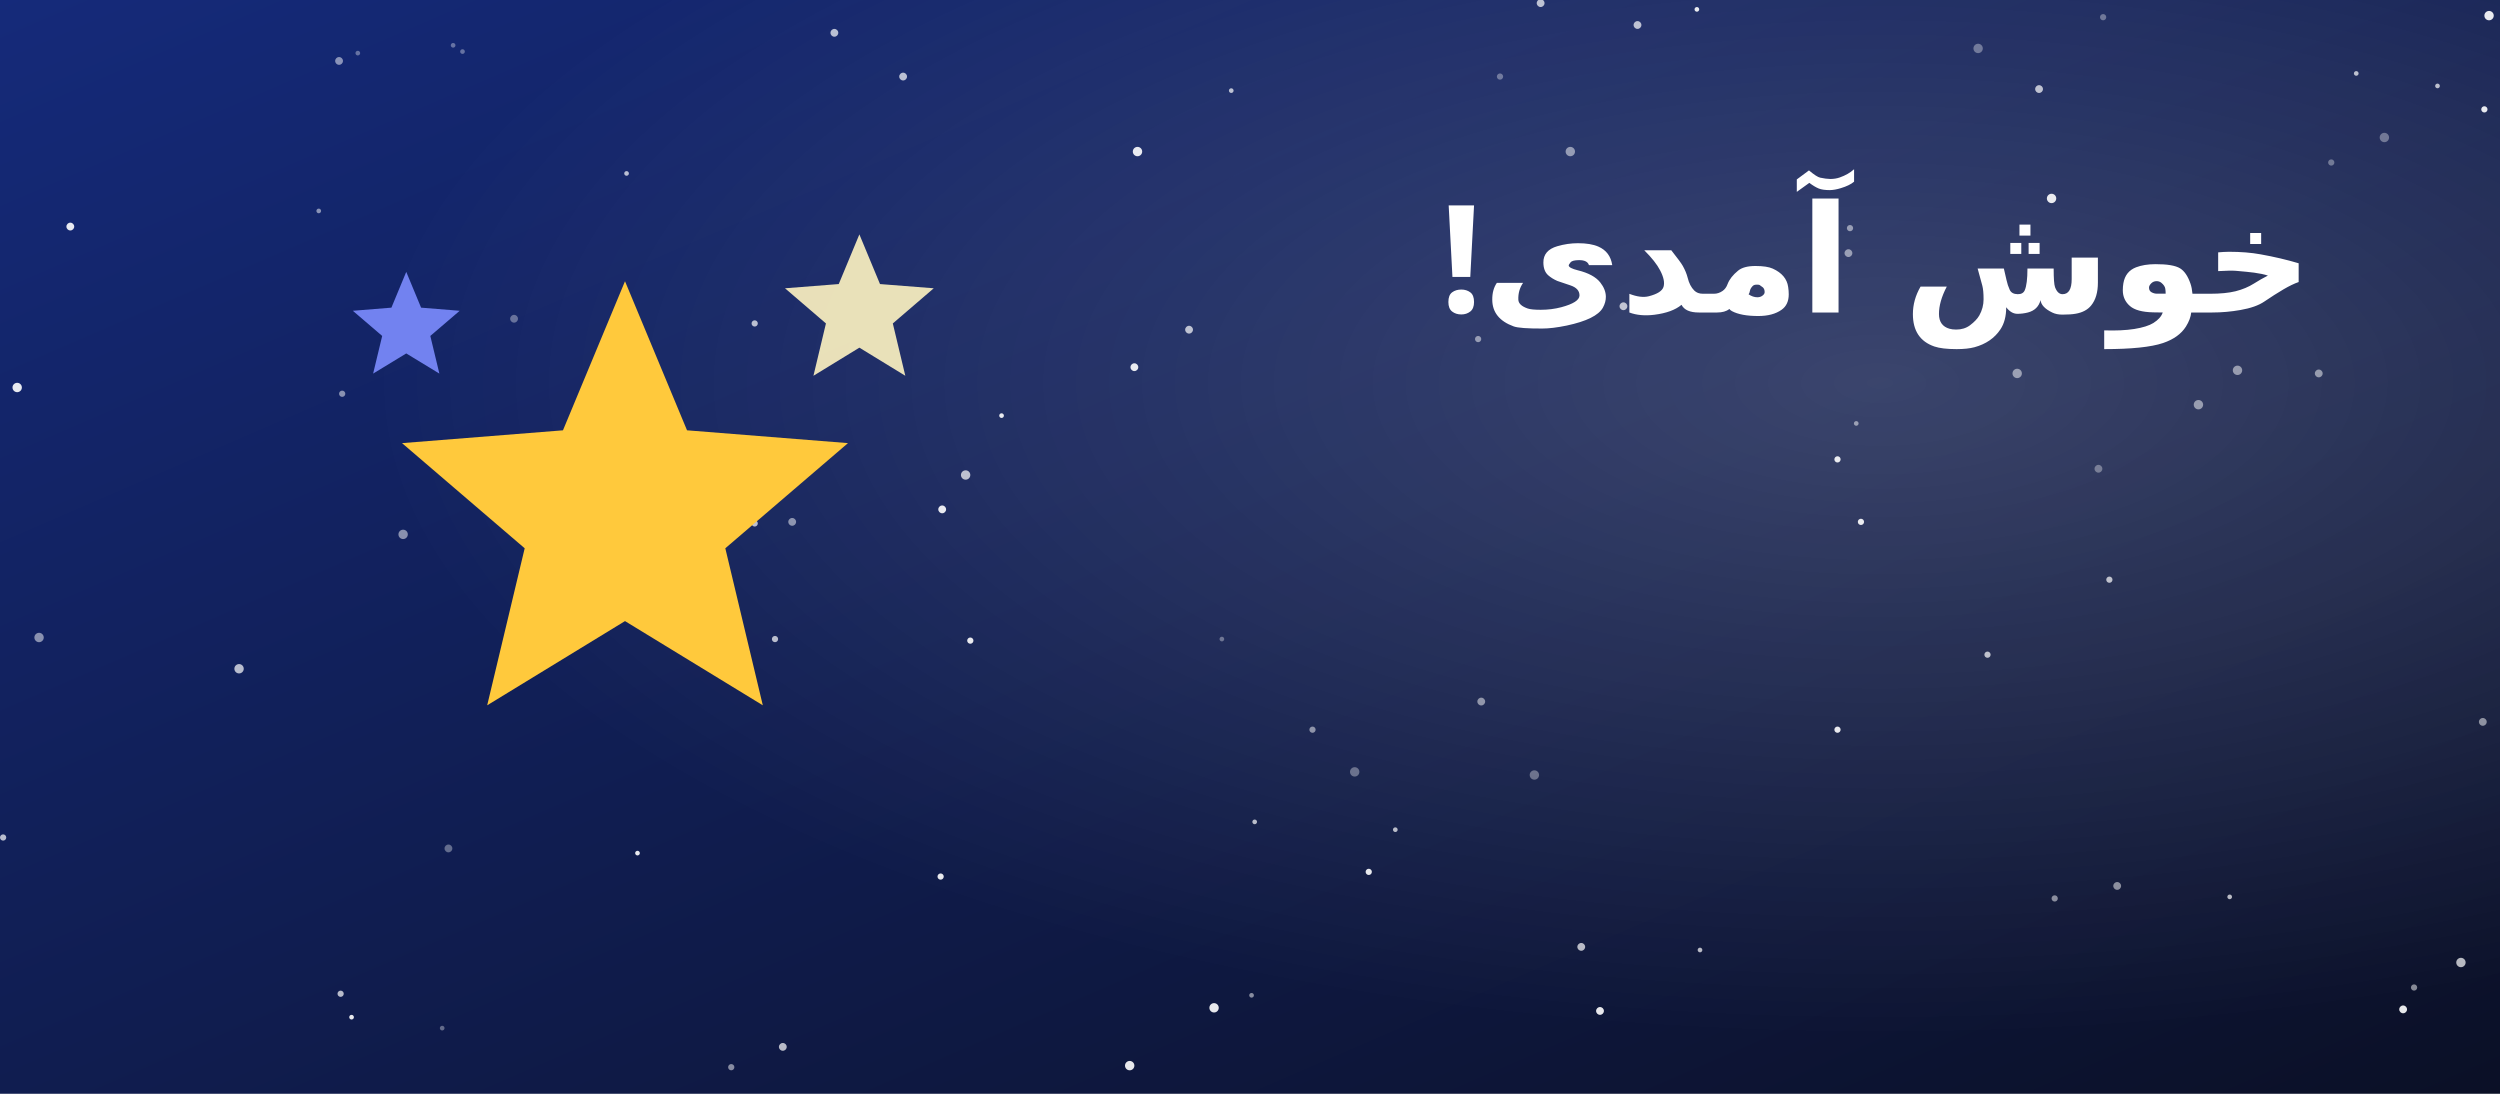
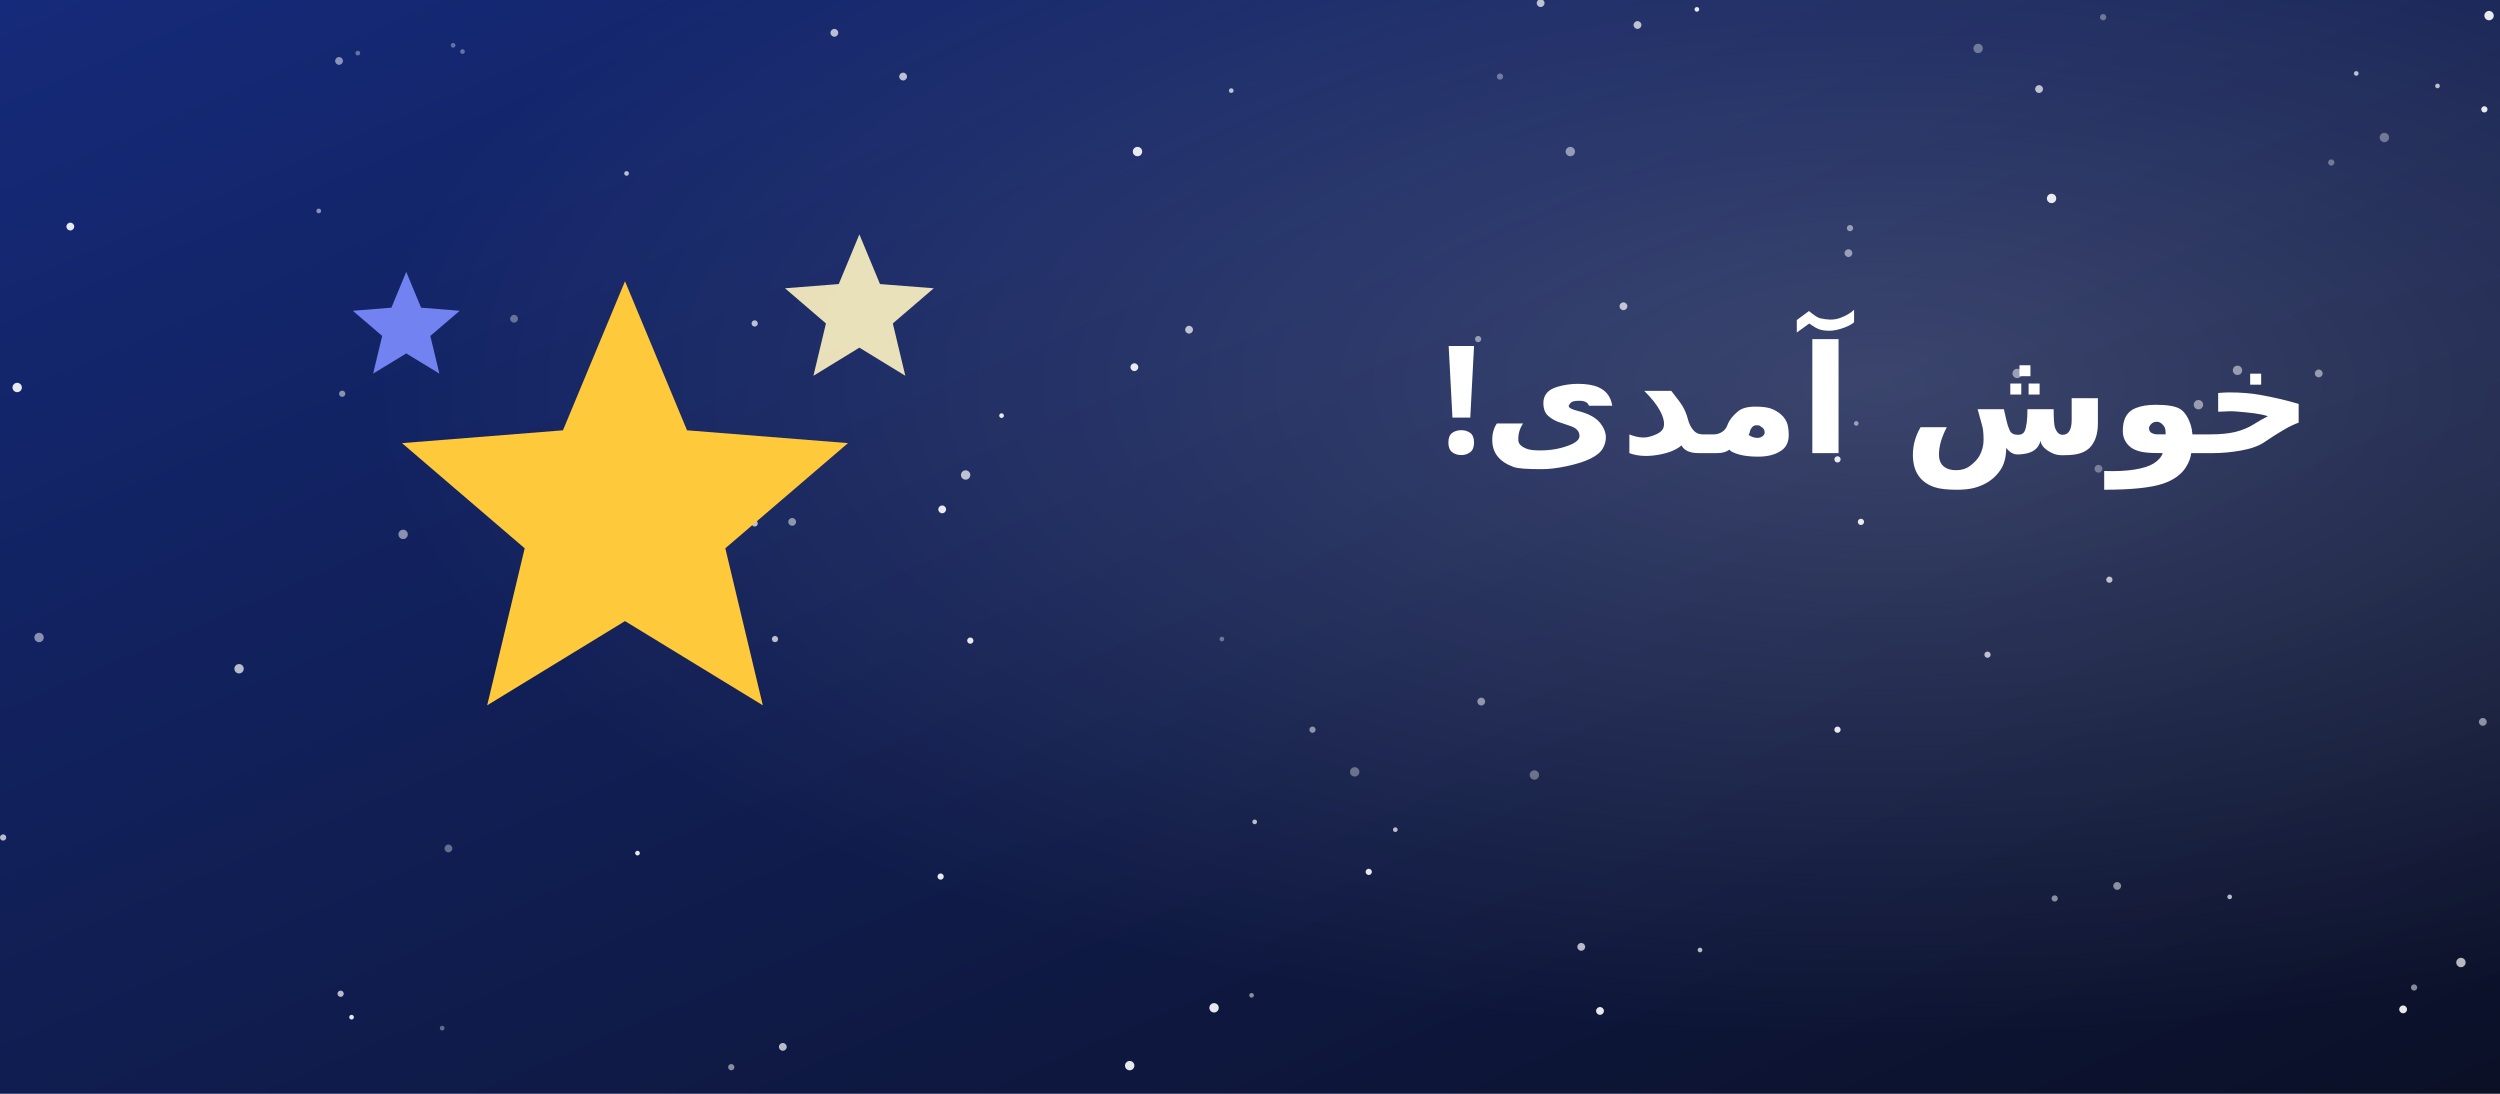
<svg xmlns="http://www.w3.org/2000/svg" viewBox="0 0 1600 700" width="1600" height="700">
  <defs>
    <linearGradient id="g" x1="0" y1="0" x2="1" y2="1">
      <stop offset="0" stop-color="#152a7a" />
      <stop offset="1" stop-color="#0b1026" />
    </linearGradient>
    <radialGradient id="r" cx=".75" cy=".35" r=".6">
      <stop offset="0" stop-color="#ffffff" stop-opacity=".18" />
      <stop offset="1" stop-color="#ffffff" stop-opacity="0" />
    </radialGradient>
  </defs>
  <rect width="1600" height="700" fill="url(#g)" />
  <rect width="1600" height="700" fill="url(#r)" />
  <circle cx="483" cy="207" r="2" fill="#fff" opacity="0.7" />
  <circle cx="393" cy="398" r="2.5" fill="#fff" opacity="0.5" />
  <circle cx="777" cy="645" r="3" fill="#fff" opacity="0.9" />
  <circle cx="1086" cy="6" r="1.5" fill="#fff" opacity="0.9" />
  <circle cx="1484" cy="239" r="2.5" fill="#fff" opacity="0.5" />
  <circle cx="801" cy="637" r="1.5" fill="#fff" opacity="0.5" />
  <circle cx="296" cy="33" r="1.5" fill="#fff" opacity="0.35" />
  <circle cx="218" cy="636" r="2" fill="#fff" opacity="0.7" />
  <circle cx="290" cy="29" r="1.5" fill="#fff" opacity="0.35" />
  <circle cx="283" cy="658" r="1.5" fill="#fff" opacity="0.35" />
  <circle cx="1508" cy="47" r="1.5" fill="#fff" opacity="0.7" />
  <circle cx="408" cy="546" r="1.5" fill="#fff" opacity="0.9" />
  <circle cx="219" cy="252" r="2" fill="#fff" opacity="0.5" />
  <circle cx="229" cy="34" r="1.5" fill="#fff" opacity="0.35" />
  <circle cx="1538" cy="646" r="2.5" fill="#fff" opacity="0.9" />
  <circle cx="204" cy="135" r="1.5" fill="#fff" opacity="0.5" />
  <circle cx="603" cy="326" r="2.5" fill="#fff" opacity="0.9" />
  <circle cx="534" cy="21" r="2.5" fill="#fff" opacity="0.7" />
  <circle cx="578" cy="49" r="2.5" fill="#fff" opacity="0.7" />
  <circle cx="1575" cy="616" r="3" fill="#fff" opacity="0.7" />
  <circle cx="1266" cy="31" r="3" fill="#fff" opacity="0.35" />
  <circle cx="893" cy="531" r="1.5" fill="#fff" opacity="0.7" />
  <circle cx="960" cy="49" r="2" fill="#fff" opacity="0.35" />
  <circle cx="1176" cy="294" r="2" fill="#fff" opacity="0.9" />
  <circle cx="2" cy="536" r="2" fill="#fff" opacity="0.7" />
  <circle cx="1560" cy="55" r="1.5" fill="#fff" opacity="0.7" />
  <circle cx="1005" cy="97" r="3" fill="#fff" opacity="0.5" />
  <circle cx="1012" cy="606" r="2.5" fill="#fff" opacity="0.7" />
  <circle cx="1183" cy="162" r="2.5" fill="#fff" opacity="0.5" />
  <circle cx="1432" cy="237" r="3" fill="#fff" opacity="0.5" />
  <circle cx="225" cy="651" r="1.5" fill="#fff" opacity="0.9" />
  <circle cx="1427" cy="574" r="1.5" fill="#fff" opacity="0.7" />
  <circle cx="728" cy="97" r="3" fill="#fff" opacity="0.9" />
  <circle cx="1526" cy="88" r="3" fill="#fff" opacity="0.35" />
  <circle cx="761" cy="211" r="2.5" fill="#fff" opacity="0.7" />
  <circle cx="876" cy="558" r="2" fill="#fff" opacity="0.9" />
  <circle cx="1291" cy="239" r="3" fill="#fff" opacity="0.5" />
  <circle cx="1088" cy="608" r="1.5" fill="#fff" opacity="0.7" />
  <circle cx="1191" cy="334" r="2" fill="#fff" opacity="0.9" />
  <circle cx="1355" cy="567" r="2.5" fill="#fff" opacity="0.5" />
  <circle cx="948" cy="449" r="2.5" fill="#fff" opacity="0.5" />
  <circle cx="258" cy="342" r="3" fill="#fff" opacity="0.5" />
  <circle cx="1039" cy="196" r="2.5" fill="#fff" opacity="0.7" />
  <circle cx="1545" cy="632" r="2" fill="#fff" opacity="0.5" />
  <circle cx="507" cy="334" r="2.5" fill="#fff" opacity="0.5" />
  <circle cx="483" cy="335" r="2" fill="#fff" opacity="0.7" />
  <circle cx="1492" cy="104" r="2" fill="#fff" opacity="0.35" />
  <circle cx="400" cy="393" r="2" fill="#fff" opacity="0.5" />
  <circle cx="618" cy="304" r="3" fill="#fff" opacity="0.7" />
  <circle cx="401" cy="111" r="1.5" fill="#fff" opacity="0.7" />
  <circle cx="422" cy="397" r="3" fill="#fff" opacity="0.35" />
  <circle cx="25" cy="408" r="3" fill="#fff" opacity="0.5" />
  <circle cx="1024" cy="647" r="2.5" fill="#fff" opacity="0.9" />
  <circle cx="45" cy="145" r="2.5" fill="#fff" opacity="0.9" />
  <circle cx="11" cy="248" r="3" fill="#fff" opacity="0.9" />
  <circle cx="468" cy="683" r="2" fill="#fff" opacity="0.5" />
  <circle cx="1313" cy="127" r="3" fill="#fff" opacity="0.9" />
  <circle cx="641" cy="266" r="1.5" fill="#fff" opacity="0.9" />
  <circle cx="496" cy="409" r="2" fill="#fff" opacity="0.7" />
  <circle cx="867" cy="494" r="3" fill="#fff" opacity="0.35" />
  <circle cx="1272" cy="419" r="2" fill="#fff" opacity="0.7" />
  <circle cx="1593" cy="10" r="3" fill="#fff" opacity="0.9" />
  <circle cx="217" cy="39" r="2.5" fill="#fff" opacity="0.5" />
  <circle cx="329" cy="204" r="2.5" fill="#fff" opacity="0.35" />
  <circle cx="1176" cy="467" r="2" fill="#fff" opacity="0.9" />
  <circle cx="1048" cy="16" r="2.5" fill="#fff" opacity="0.7" />
  <circle cx="840" cy="467" r="2" fill="#fff" opacity="0.5" />
  <circle cx="803" cy="526" r="1.5" fill="#fff" opacity="0.7" />
  <circle cx="1305" cy="57" r="2.5" fill="#fff" opacity="0.7" />
  <circle cx="782" cy="409" r="1.5" fill="#fff" opacity="0.35" />
  <circle cx="153" cy="428" r="3" fill="#fff" opacity="0.7" />
  <circle cx="1188" cy="271" r="1.5" fill="#fff" opacity="0.5" />
  <circle cx="621" cy="410" r="2" fill="#fff" opacity="0.9" />
  <circle cx="946" cy="217" r="2" fill="#fff" opacity="0.5" />
  <circle cx="1590" cy="70" r="2" fill="#fff" opacity="0.9" />
  <circle cx="1315" cy="575" r="2" fill="#fff" opacity="0.5" />
  <circle cx="723" cy="682" r="3" fill="#fff" opacity="0.9" />
  <circle cx="602" cy="561" r="2" fill="#fff" opacity="0.9" />
  <circle cx="726" cy="235" r="2.5" fill="#fff" opacity="0.9" />
  <circle cx="1407" cy="259" r="3" fill="#fff" opacity="0.5" />
  <circle cx="986" cy="2" r="2.5" fill="#fff" opacity="0.7" />
  <circle cx="501" cy="670" r="2.5" fill="#fff" opacity="0.7" />
  <circle cx="982" cy="496" r="3" fill="#fff" opacity="0.35" />
  <circle cx="1350" cy="371" r="2" fill="#fff" opacity="0.7" />
  <circle cx="788" cy="58" r="1.5" fill="#fff" opacity="0.7" />
  <circle cx="287" cy="543" r="2.5" fill="#fff" opacity="0.35" />
  <circle cx="1346" cy="11" r="2" fill="#fff" opacity="0.35" />
  <circle cx="1343" cy="300" r="2.5" fill="#fff" opacity="0.35" />
  <circle cx="1184" cy="146" r="2" fill="#fff" opacity="0.5" />
  <circle cx="1589" cy="462" r="2.5" fill="#fff" opacity="0.5" />
  <polygon points="400.0,180.0 360.3,275.4 257.3,283.6 335.8,350.9 311.8,451.4 400.0,397.5 488.2,451.4 464.2,350.9 542.7,283.6 439.7,275.4" fill="#ffc93c" opacity="1" />
  <polygon points="550.0,150.0 536.8,181.8 502.4,184.5 528.6,207.0 520.6,240.5 550.0,222.5 579.4,240.5 571.4,207.0 597.6,184.5 563.2,181.8" fill="#fff4c2" opacity="0.9" />
  <polygon points="260.0,174.0 250.5,196.9 225.8,198.9 244.6,215.0 238.8,239.1 260.0,226.2 281.2,239.1 275.4,215.0 294.2,198.9 269.5,196.9" fill="#7c8cff" opacity="0.9" />
-   <text x="1480" y="200" fill="#fff" font-size="96" font-weight="700" text-anchor="start" direction="rtl" font-family="Vazirmatn, Tahoma, sans-serif">خوش آمدی!</text>
+   <text x="1480" y="290" fill="#fff" font-size="96" font-weight="700" text-anchor="start" direction="rtl" font-family="Vazirmatn, Tahoma, sans-serif">خوش آمدی!</text>
</svg>
